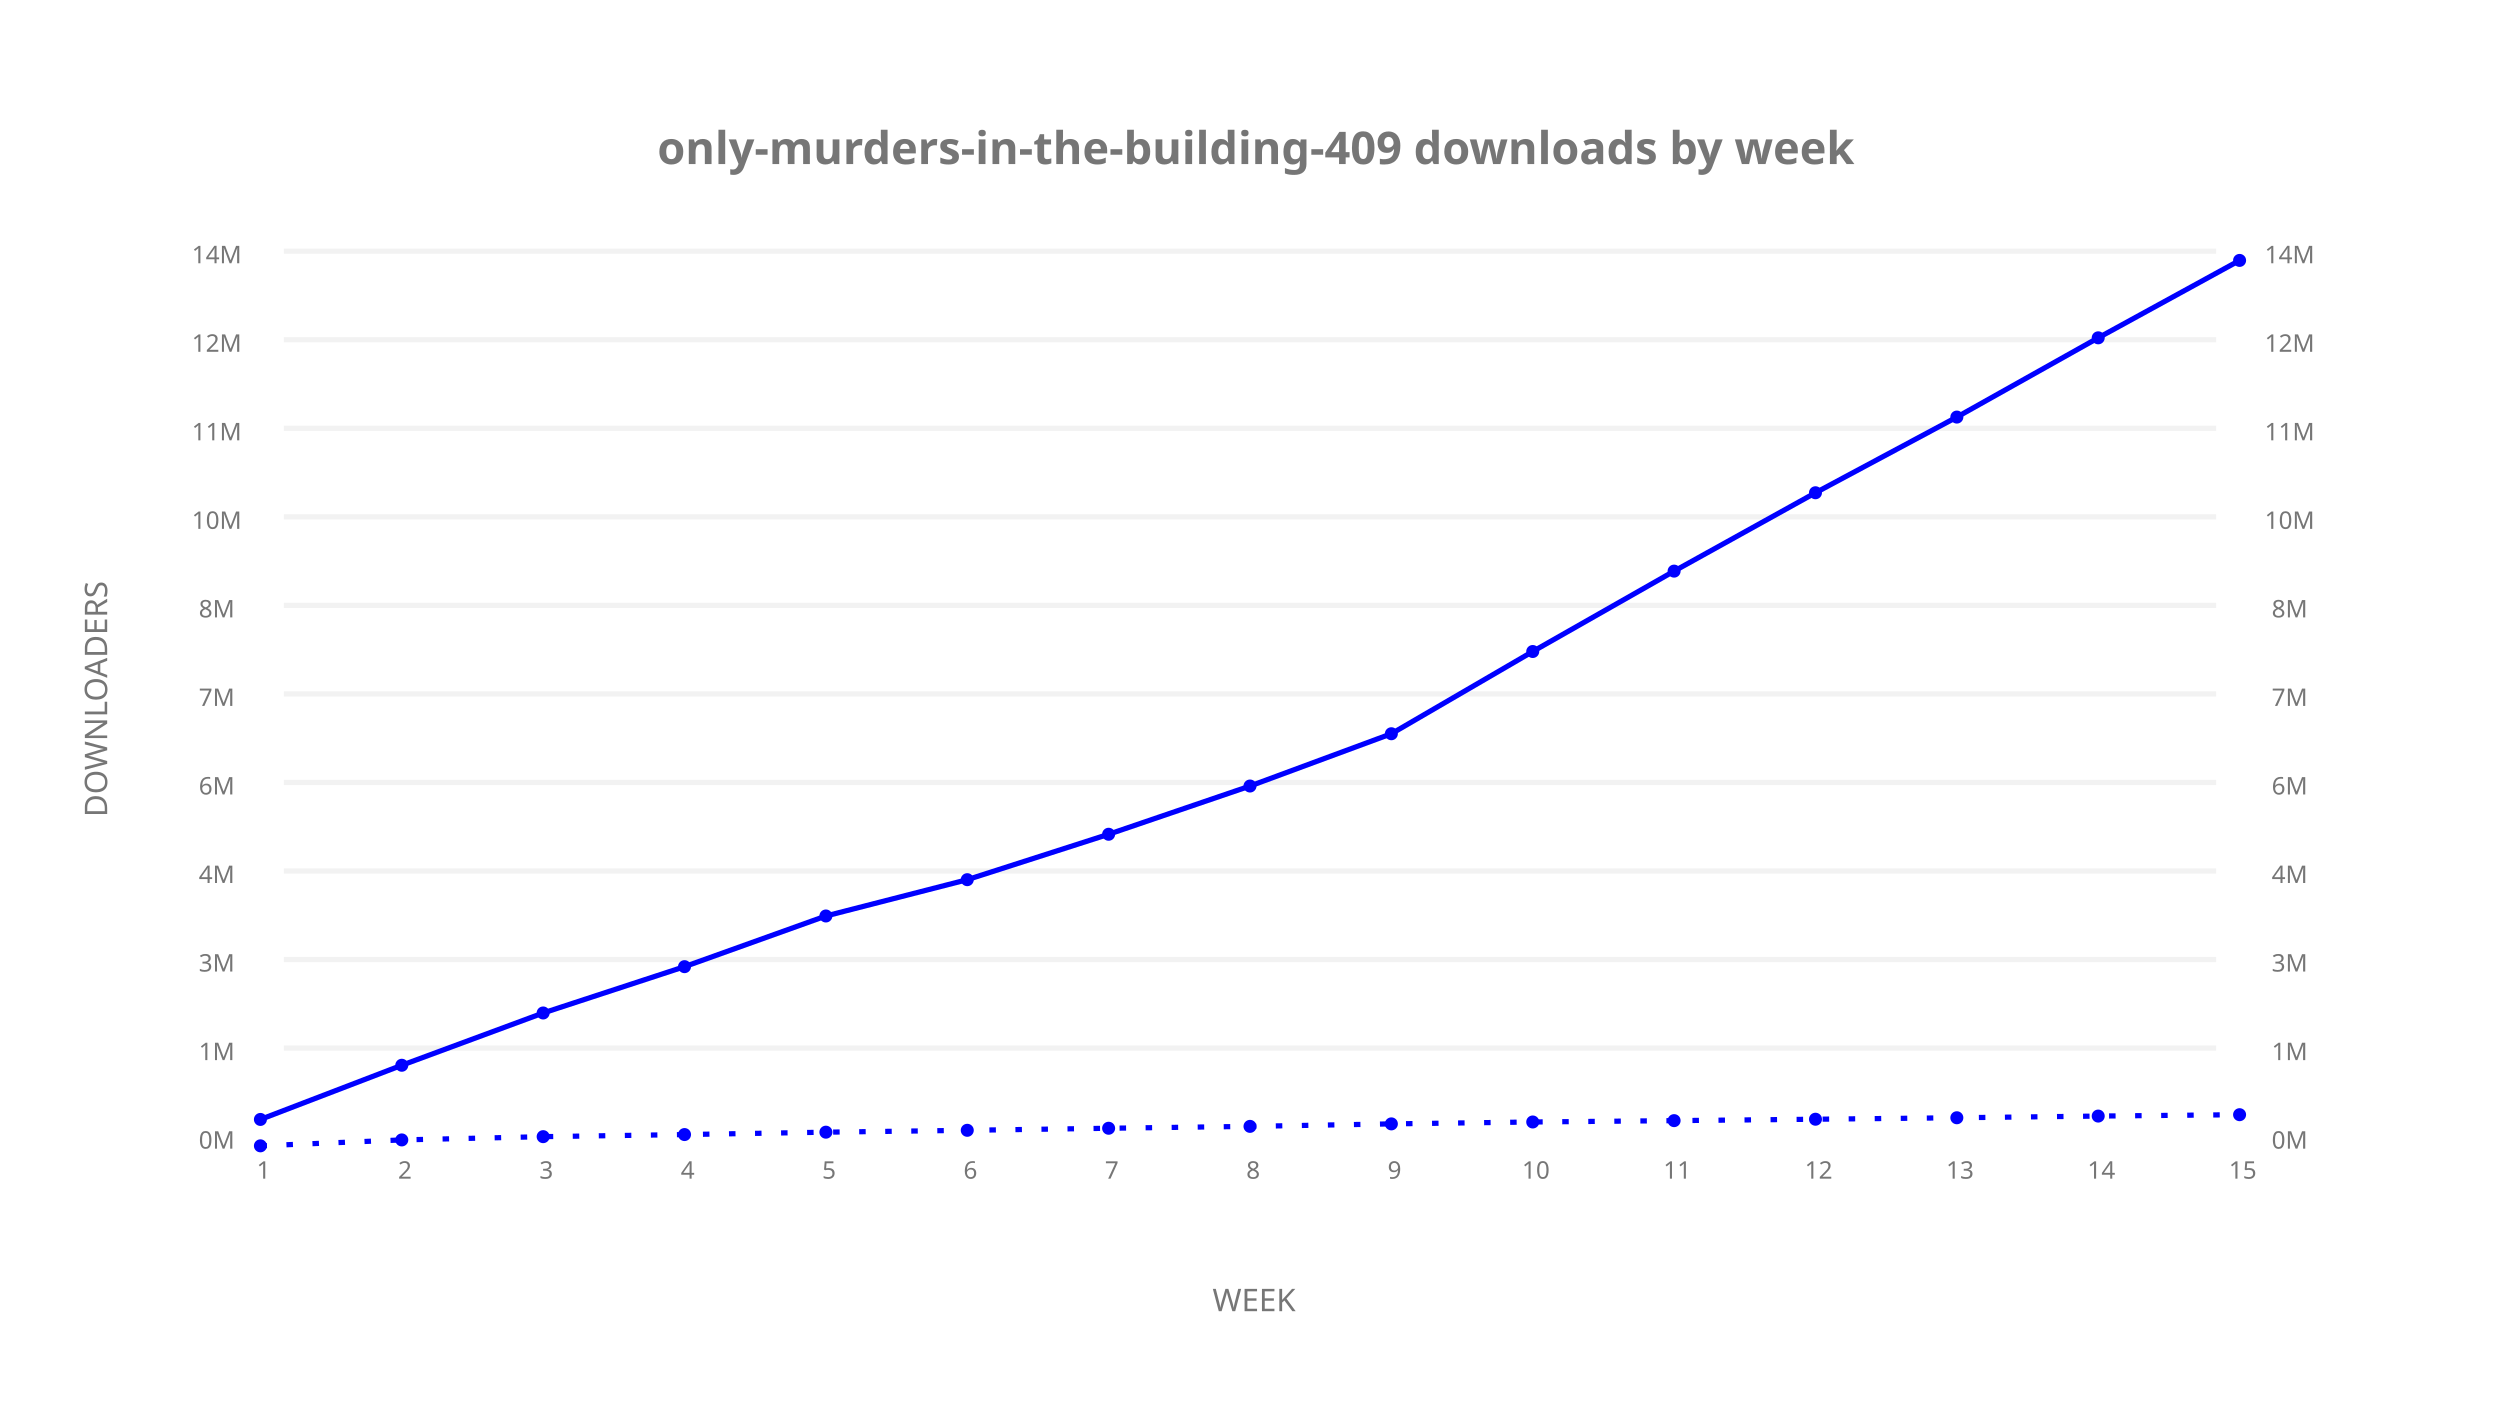
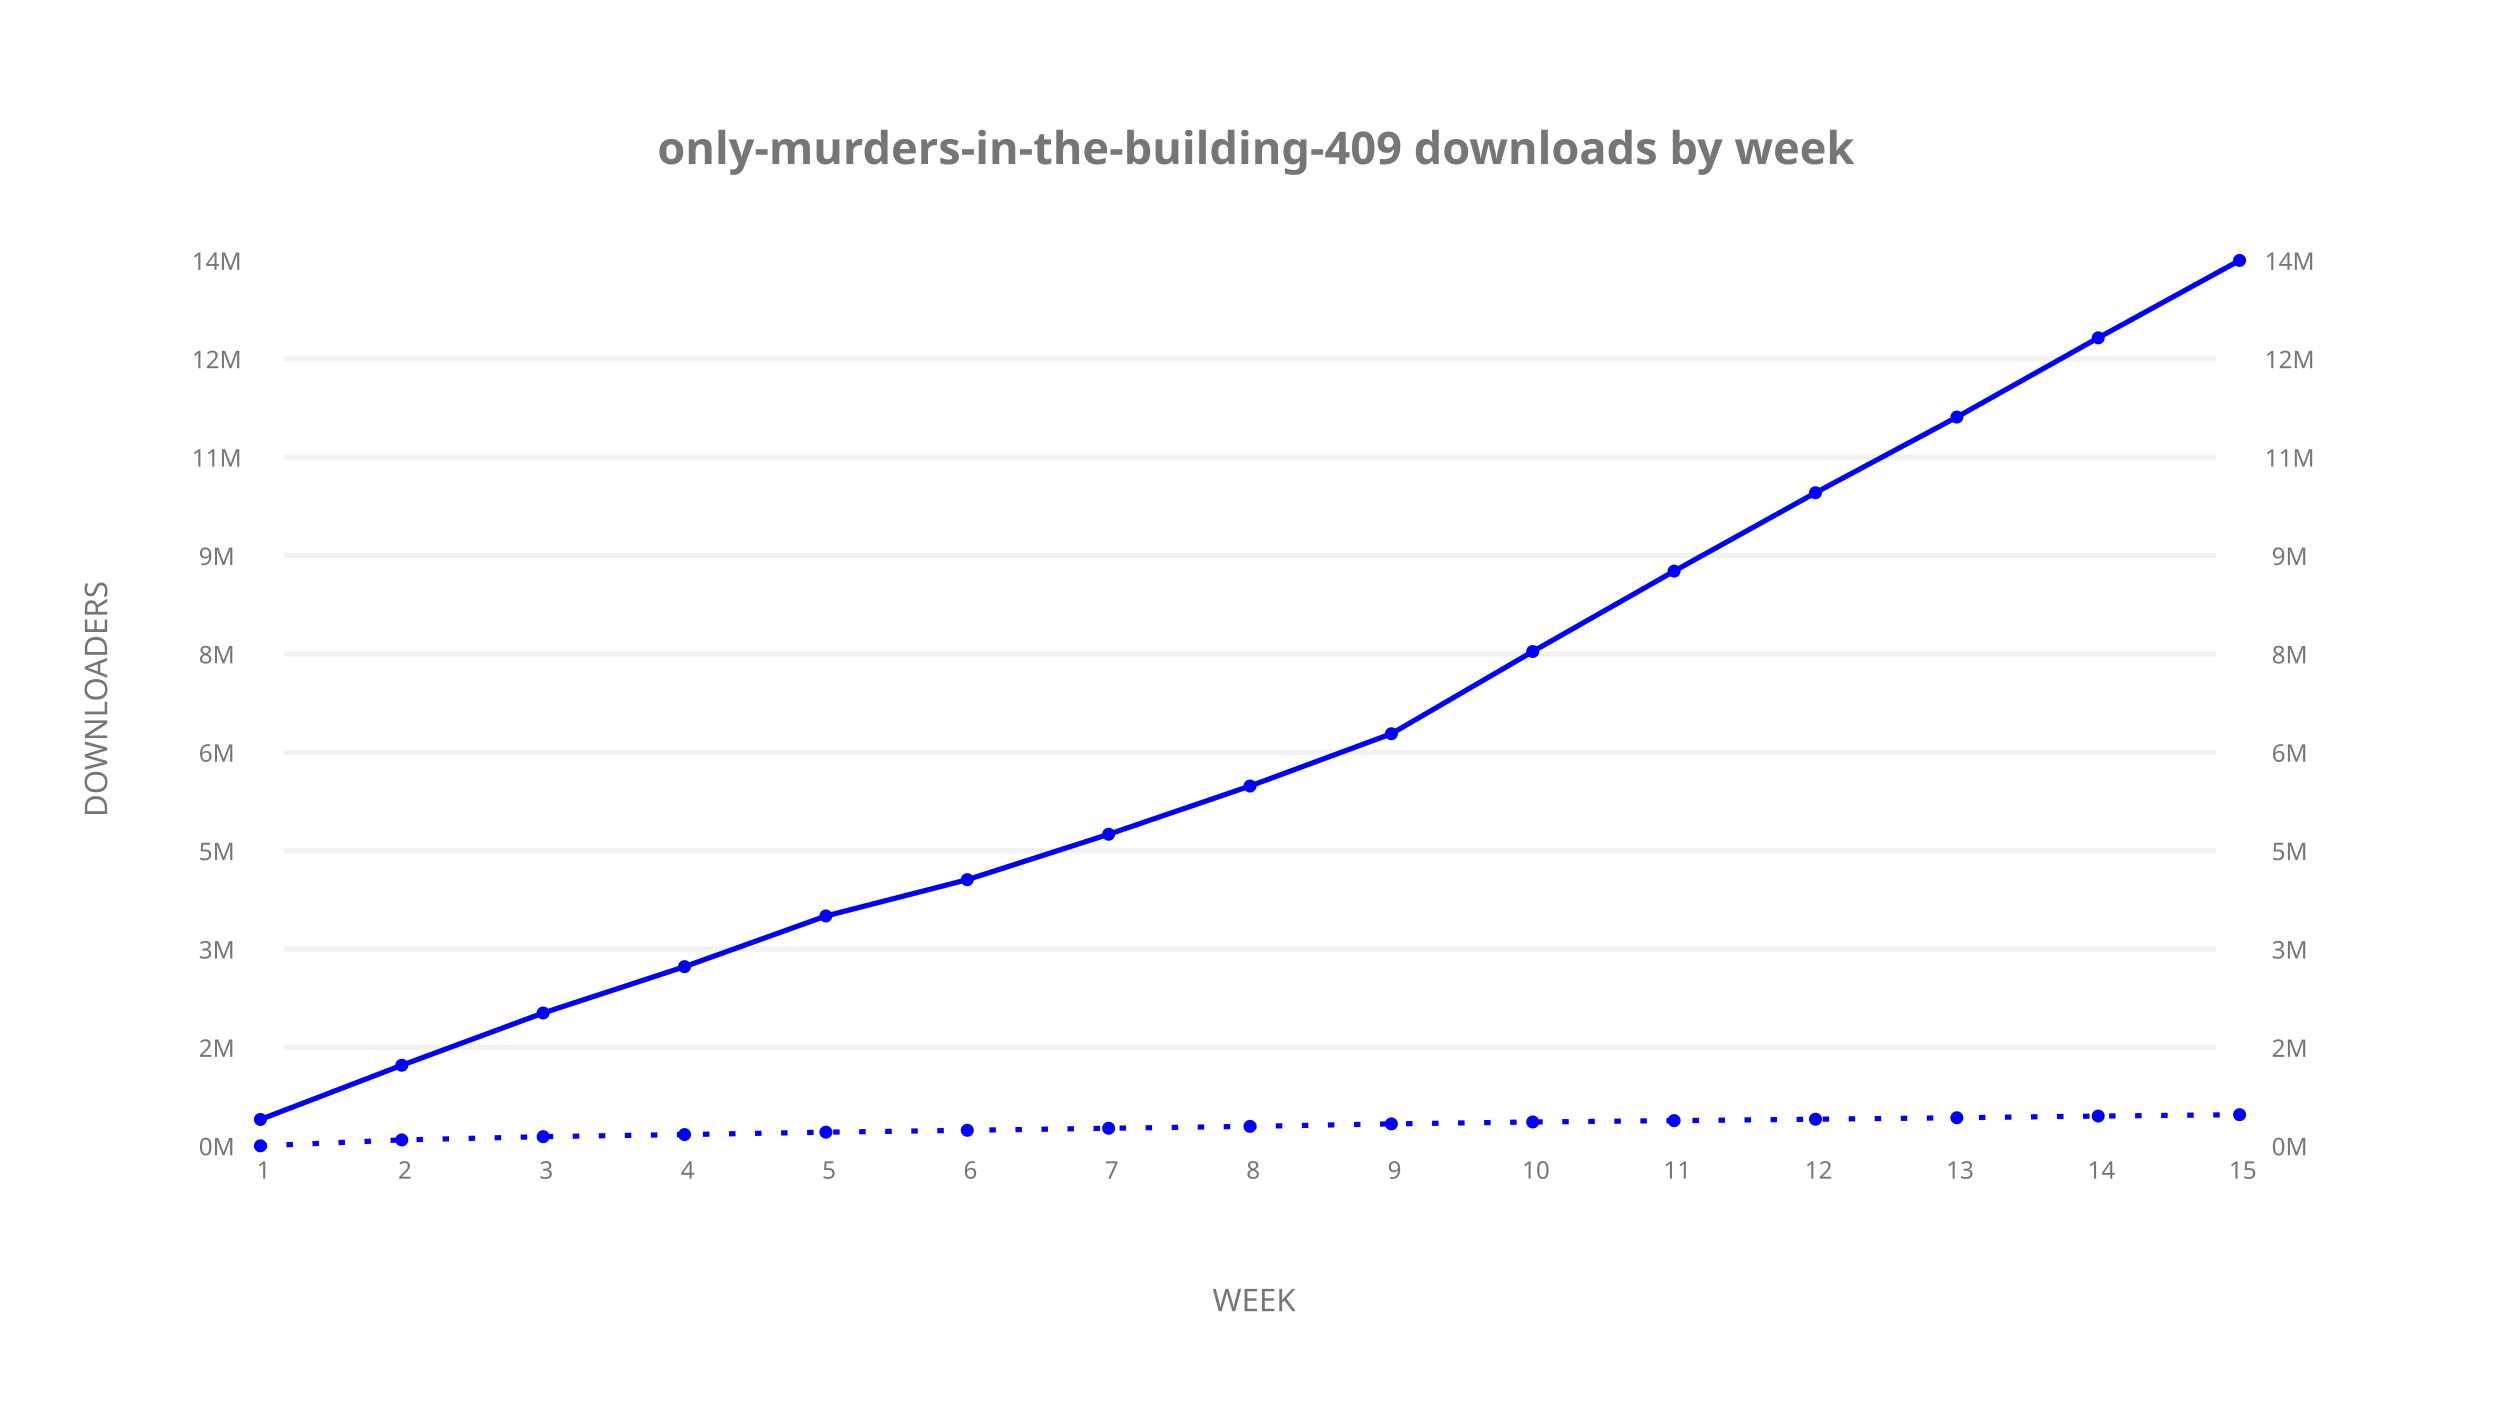
<svg xmlns="http://www.w3.org/2000/svg" xml:space="preserve" id="only-murders-in-the-building-409-downloads-by-week-only-murders-in-the-building-409-week" x="0px" y="0px" width="1920px" height="1080px" viewBox="0 0 1920 1080" enable-background="new 0 0 1920 1080" role="img">
  <g id="annotations">
    <text x="960" y="126" font-family="Atkinson Hyperlegible" font-size="26pt" text-anchor="middle" text-align="center" font-weight="600" font-style="normal" style="fill:rgb(118,118,118); fill-opacity:1; stroke:rgb(118,118,118); stroke-opacity:0; stroke-width:0.5"> only-murders-in-the-building-409 downloads by week</text>
    <g id="axes-lines">
      <text x="960" y="1007" font-family="Atkinson Hyperlegible" font-size="18pt" text-anchor="middle" text-align="center" font-weight="500" font-style="normal" style="fill:rgb(118,118,118); fill-opacity:1; stroke:rgb(118,118,118); stroke-opacity:0; stroke-width:0.5"> WEEK</text>
      <text x="73" y="540" font-family="Atkinson Hyperlegible" font-size="18pt" text-anchor="middle" text-align="center" dominant-baseline="central" font-weight="500" font-style="normal" style="fill:rgb(118,118,118); fill-opacity:1; stroke:rgb(118,118,118); stroke-opacity:0; stroke-width:0.5" transform="rotate(-90,73,540)"> DOWNLOADERS</text>
    </g>
    <g id="tic-y-label-lines">
-       <line x1="218" y1="804.918" x2="1702" y2="804.918" style="fill:rgb(0,0,255); fill-opacity:0; stroke:rgb(242,242,242); stroke-opacity:1; stroke-width:4" />
-       <line x1="218" y1="736.918" x2="1702" y2="736.918" style="fill:rgb(0,0,255); fill-opacity:0; stroke:rgb(242,242,242); stroke-opacity:1; stroke-width:4" />
-       <line x1="218" y1="668.918" x2="1702" y2="668.918" style="fill:rgb(0,0,255); fill-opacity:0; stroke:rgb(242,242,242); stroke-opacity:1; stroke-width:4" />
-       <line x1="218" y1="600.918" x2="1702" y2="600.918" style="fill:rgb(0,0,255); fill-opacity:0; stroke:rgb(242,242,242); stroke-opacity:1; stroke-width:4" />
-       <line x1="218" y1="532.918" x2="1702" y2="532.918" style="fill:rgb(0,0,255); fill-opacity:0; stroke:rgb(242,242,242); stroke-opacity:1; stroke-width:4" />
-       <line x1="218" y1="464.918" x2="1702" y2="464.918" style="fill:rgb(0,0,255); fill-opacity:0; stroke:rgb(242,242,242); stroke-opacity:1; stroke-width:4" />
-       <line x1="218" y1="396.918" x2="1702" y2="396.918" style="fill:rgb(0,0,255); fill-opacity:0; stroke:rgb(242,242,242); stroke-opacity:1; stroke-width:4" />
-       <line x1="218" y1="328.918" x2="1702" y2="328.918" style="fill:rgb(0,0,255); fill-opacity:0; stroke:rgb(242,242,242); stroke-opacity:1; stroke-width:4" />
-       <line x1="218" y1="260.918" x2="1702" y2="260.918" style="fill:rgb(0,0,255); fill-opacity:0; stroke:rgb(242,242,242); stroke-opacity:1; stroke-width:4" />
-       <line x1="218" y1="192.918" x2="1702" y2="192.918" style="fill:rgb(0,0,255); fill-opacity:0; stroke:rgb(242,242,242); stroke-opacity:1; stroke-width:4" />
+       <line x1="218" y1="804.444" x2="1702" y2="804.444" style="fill:rgb(0,0,255); fill-opacity:0; stroke:rgb(242,242,242); stroke-opacity:1; stroke-width:4" />
+       <line x1="218" y1="728.889" x2="1702" y2="728.889" style="fill:rgb(0,0,255); fill-opacity:0; stroke:rgb(242,242,242); stroke-opacity:1; stroke-width:4" />
+       <line x1="218" y1="653.333" x2="1702" y2="653.333" style="fill:rgb(0,0,255); fill-opacity:0; stroke:rgb(242,242,242); stroke-opacity:1; stroke-width:4" />
+       <line x1="218" y1="577.778" x2="1702" y2="577.778" style="fill:rgb(0,0,255); fill-opacity:0; stroke:rgb(242,242,242); stroke-opacity:1; stroke-width:4" />
+       <line x1="218" y1="502.222" x2="1702" y2="502.222" style="fill:rgb(0,0,255); fill-opacity:0; stroke:rgb(242,242,242); stroke-opacity:1; stroke-width:4" />
+       <line x1="218" y1="426.667" x2="1702" y2="426.667" style="fill:rgb(0,0,255); fill-opacity:0; stroke:rgb(242,242,242); stroke-opacity:1; stroke-width:4" />
+       <line x1="218" y1="351.111" x2="1702" y2="351.111" style="fill:rgb(0,0,255); fill-opacity:0; stroke:rgb(242,242,242); stroke-opacity:1; stroke-width:4" />
+       <line x1="218" y1="275.556" x2="1702" y2="275.556" style="fill:rgb(0,0,255); fill-opacity:0; stroke:rgb(242,242,242); stroke-opacity:1; stroke-width:4" />
    </g>
    <g id="tic-x-labels">
      <text x="200" y="898" font-family="Atkinson Hyperlegible" font-size="14pt" text-anchor="middle" text-align="center" dominant-baseline="central" font-weight="400" font-style="normal" style="fill:rgb(118,118,118); fill-opacity:1; stroke:rgb(118,118,118); stroke-opacity:0; stroke-width:0.5"> 1</text>
      <text x="308.571" y="898" font-family="Atkinson Hyperlegible" font-size="14pt" text-anchor="middle" text-align="center" dominant-baseline="central" font-weight="400" font-style="normal" style="fill:rgb(118,118,118); fill-opacity:1; stroke:rgb(118,118,118); stroke-opacity:0; stroke-width:0.5"> 2</text>
      <text x="417.143" y="898" font-family="Atkinson Hyperlegible" font-size="14pt" text-anchor="middle" text-align="center" dominant-baseline="central" font-weight="400" font-style="normal" style="fill:rgb(118,118,118); fill-opacity:1; stroke:rgb(118,118,118); stroke-opacity:0; stroke-width:0.5"> 3</text>
      <text x="525.714" y="898" font-family="Atkinson Hyperlegible" font-size="14pt" text-anchor="middle" text-align="center" dominant-baseline="central" font-weight="400" font-style="normal" style="fill:rgb(118,118,118); fill-opacity:1; stroke:rgb(118,118,118); stroke-opacity:0; stroke-width:0.5"> 4</text>
      <text x="634.286" y="898" font-family="Atkinson Hyperlegible" font-size="14pt" text-anchor="middle" text-align="center" dominant-baseline="central" font-weight="400" font-style="normal" style="fill:rgb(118,118,118); fill-opacity:1; stroke:rgb(118,118,118); stroke-opacity:0; stroke-width:0.5"> 5</text>
      <text x="742.857" y="898" font-family="Atkinson Hyperlegible" font-size="14pt" text-anchor="middle" text-align="center" dominant-baseline="central" font-weight="400" font-style="normal" style="fill:rgb(118,118,118); fill-opacity:1; stroke:rgb(118,118,118); stroke-opacity:0; stroke-width:0.5"> 6</text>
      <text x="851.429" y="898" font-family="Atkinson Hyperlegible" font-size="14pt" text-anchor="middle" text-align="center" dominant-baseline="central" font-weight="400" font-style="normal" style="fill:rgb(118,118,118); fill-opacity:1; stroke:rgb(118,118,118); stroke-opacity:0; stroke-width:0.5"> 7</text>
      <text x="960" y="898" font-family="Atkinson Hyperlegible" font-size="14pt" text-anchor="middle" text-align="center" dominant-baseline="central" font-weight="400" font-style="normal" style="fill:rgb(118,118,118); fill-opacity:1; stroke:rgb(118,118,118); stroke-opacity:0; stroke-width:0.5"> 8</text>
      <text x="1068.571" y="898" font-family="Atkinson Hyperlegible" font-size="14pt" text-anchor="middle" text-align="center" dominant-baseline="central" font-weight="400" font-style="normal" style="fill:rgb(118,118,118); fill-opacity:1; stroke:rgb(118,118,118); stroke-opacity:0; stroke-width:0.5"> 9</text>
      <text x="1177.143" y="898" font-family="Atkinson Hyperlegible" font-size="14pt" text-anchor="middle" text-align="center" dominant-baseline="central" font-weight="400" font-style="normal" style="fill:rgb(118,118,118); fill-opacity:1; stroke:rgb(118,118,118); stroke-opacity:0; stroke-width:0.5"> 10</text>
      <text x="1285.714" y="898" font-family="Atkinson Hyperlegible" font-size="14pt" text-anchor="middle" text-align="center" dominant-baseline="central" font-weight="400" font-style="normal" style="fill:rgb(118,118,118); fill-opacity:1; stroke:rgb(118,118,118); stroke-opacity:0; stroke-width:0.5"> 11</text>
      <text x="1394.286" y="898" font-family="Atkinson Hyperlegible" font-size="14pt" text-anchor="middle" text-align="center" dominant-baseline="central" font-weight="400" font-style="normal" style="fill:rgb(118,118,118); fill-opacity:1; stroke:rgb(118,118,118); stroke-opacity:0; stroke-width:0.5"> 12</text>
      <text x="1502.857" y="898" font-family="Atkinson Hyperlegible" font-size="14pt" text-anchor="middle" text-align="center" dominant-baseline="central" font-weight="400" font-style="normal" style="fill:rgb(118,118,118); fill-opacity:1; stroke:rgb(118,118,118); stroke-opacity:0; stroke-width:0.5"> 13</text>
      <text x="1611.429" y="898" font-family="Atkinson Hyperlegible" font-size="14pt" text-anchor="middle" text-align="center" dominant-baseline="central" font-weight="400" font-style="normal" style="fill:rgb(118,118,118); fill-opacity:1; stroke:rgb(118,118,118); stroke-opacity:0; stroke-width:0.5"> 14</text>
      <text x="1720" y="898" font-family="Atkinson Hyperlegible" font-size="14pt" text-anchor="middle" text-align="center" dominant-baseline="central" font-weight="400" font-style="normal" style="fill:rgb(118,118,118); fill-opacity:1; stroke:rgb(118,118,118); stroke-opacity:0; stroke-width:0.5"> 15</text>
    </g>
    <g id="tic-y-labels">
-       <text x="164" y="874.918" font-family="Atkinson Hyperlegible" font-size="14pt" text-anchor="middle" text-align="center" dominant-baseline="central" font-weight="400" font-style="normal" style="fill:rgb(118,118,118); fill-opacity:1; stroke:rgb(118,118,118); stroke-opacity:0; stroke-width:0.5"> 0M</text>
-       <text x="1756" y="874.918" font-family="Atkinson Hyperlegible" font-size="14pt" text-anchor="middle" text-align="center" dominant-baseline="central" font-weight="400" font-style="normal" style="fill:rgb(118,118,118); fill-opacity:1; stroke:rgb(118,118,118); stroke-opacity:0; stroke-width:0.5"> 0M</text>
-       <text x="164" y="806.918" font-family="Atkinson Hyperlegible" font-size="14pt" text-anchor="middle" text-align="center" dominant-baseline="central" font-weight="400" font-style="normal" style="fill:rgb(118,118,118); fill-opacity:1; stroke:rgb(118,118,118); stroke-opacity:0; stroke-width:0.5"> 1M</text>
-       <text x="1756" y="806.918" font-family="Atkinson Hyperlegible" font-size="14pt" text-anchor="middle" text-align="center" dominant-baseline="central" font-weight="400" font-style="normal" style="fill:rgb(118,118,118); fill-opacity:1; stroke:rgb(118,118,118); stroke-opacity:0; stroke-width:0.5"> 1M</text>
-       <text x="164" y="738.918" font-family="Atkinson Hyperlegible" font-size="14pt" text-anchor="middle" text-align="center" dominant-baseline="central" font-weight="400" font-style="normal" style="fill:rgb(118,118,118); fill-opacity:1; stroke:rgb(118,118,118); stroke-opacity:0; stroke-width:0.5"> 3M</text>
-       <text x="1756" y="738.918" font-family="Atkinson Hyperlegible" font-size="14pt" text-anchor="middle" text-align="center" dominant-baseline="central" font-weight="400" font-style="normal" style="fill:rgb(118,118,118); fill-opacity:1; stroke:rgb(118,118,118); stroke-opacity:0; stroke-width:0.5"> 3M</text>
-       <text x="164" y="670.918" font-family="Atkinson Hyperlegible" font-size="14pt" text-anchor="middle" text-align="center" dominant-baseline="central" font-weight="400" font-style="normal" style="fill:rgb(118,118,118); fill-opacity:1; stroke:rgb(118,118,118); stroke-opacity:0; stroke-width:0.5"> 4M</text>
-       <text x="1756" y="670.918" font-family="Atkinson Hyperlegible" font-size="14pt" text-anchor="middle" text-align="center" dominant-baseline="central" font-weight="400" font-style="normal" style="fill:rgb(118,118,118); fill-opacity:1; stroke:rgb(118,118,118); stroke-opacity:0; stroke-width:0.5"> 4M</text>
-       <text x="164" y="602.918" font-family="Atkinson Hyperlegible" font-size="14pt" text-anchor="middle" text-align="center" dominant-baseline="central" font-weight="400" font-style="normal" style="fill:rgb(118,118,118); fill-opacity:1; stroke:rgb(118,118,118); stroke-opacity:0; stroke-width:0.5"> 6M</text>
-       <text x="1756" y="602.918" font-family="Atkinson Hyperlegible" font-size="14pt" text-anchor="middle" text-align="center" dominant-baseline="central" font-weight="400" font-style="normal" style="fill:rgb(118,118,118); fill-opacity:1; stroke:rgb(118,118,118); stroke-opacity:0; stroke-width:0.5"> 6M</text>
-       <text x="164" y="534.918" font-family="Atkinson Hyperlegible" font-size="14pt" text-anchor="middle" text-align="center" dominant-baseline="central" font-weight="400" font-style="normal" style="fill:rgb(118,118,118); fill-opacity:1; stroke:rgb(118,118,118); stroke-opacity:0; stroke-width:0.5"> 7M</text>
-       <text x="1756" y="534.918" font-family="Atkinson Hyperlegible" font-size="14pt" text-anchor="middle" text-align="center" dominant-baseline="central" font-weight="400" font-style="normal" style="fill:rgb(118,118,118); fill-opacity:1; stroke:rgb(118,118,118); stroke-opacity:0; stroke-width:0.5"> 7M</text>
-       <text x="164" y="466.918" font-family="Atkinson Hyperlegible" font-size="14pt" text-anchor="middle" text-align="center" dominant-baseline="central" font-weight="400" font-style="normal" style="fill:rgb(118,118,118); fill-opacity:1; stroke:rgb(118,118,118); stroke-opacity:0; stroke-width:0.5"> 8M</text>
-       <text x="1756" y="466.918" font-family="Atkinson Hyperlegible" font-size="14pt" text-anchor="middle" text-align="center" dominant-baseline="central" font-weight="400" font-style="normal" style="fill:rgb(118,118,118); fill-opacity:1; stroke:rgb(118,118,118); stroke-opacity:0; stroke-width:0.5"> 8M</text>
-       <text x="164" y="398.918" font-family="Atkinson Hyperlegible" font-size="14pt" text-anchor="middle" text-align="center" dominant-baseline="central" font-weight="400" font-style="normal" style="fill:rgb(118,118,118); fill-opacity:1; stroke:rgb(118,118,118); stroke-opacity:0; stroke-width:0.5"> 10M</text>
-       <text x="1756" y="398.918" font-family="Atkinson Hyperlegible" font-size="14pt" text-anchor="middle" text-align="center" dominant-baseline="central" font-weight="400" font-style="normal" style="fill:rgb(118,118,118); fill-opacity:1; stroke:rgb(118,118,118); stroke-opacity:0; stroke-width:0.5"> 10M</text>
-       <text x="164" y="330.918" font-family="Atkinson Hyperlegible" font-size="14pt" text-anchor="middle" text-align="center" dominant-baseline="central" font-weight="400" font-style="normal" style="fill:rgb(118,118,118); fill-opacity:1; stroke:rgb(118,118,118); stroke-opacity:0; stroke-width:0.5"> 11M</text>
-       <text x="1756" y="330.918" font-family="Atkinson Hyperlegible" font-size="14pt" text-anchor="middle" text-align="center" dominant-baseline="central" font-weight="400" font-style="normal" style="fill:rgb(118,118,118); fill-opacity:1; stroke:rgb(118,118,118); stroke-opacity:0; stroke-width:0.5"> 11M</text>
-       <text x="164" y="262.918" font-family="Atkinson Hyperlegible" font-size="14pt" text-anchor="middle" text-align="center" dominant-baseline="central" font-weight="400" font-style="normal" style="fill:rgb(118,118,118); fill-opacity:1; stroke:rgb(118,118,118); stroke-opacity:0; stroke-width:0.5"> 12M</text>
-       <text x="1756" y="262.918" font-family="Atkinson Hyperlegible" font-size="14pt" text-anchor="middle" text-align="center" dominant-baseline="central" font-weight="400" font-style="normal" style="fill:rgb(118,118,118); fill-opacity:1; stroke:rgb(118,118,118); stroke-opacity:0; stroke-width:0.5"> 12M</text>
-       <text x="164" y="194.918" font-family="Atkinson Hyperlegible" font-size="14pt" text-anchor="middle" text-align="center" dominant-baseline="central" font-weight="400" font-style="normal" style="fill:rgb(118,118,118); fill-opacity:1; stroke:rgb(118,118,118); stroke-opacity:0; stroke-width:0.5"> 14M</text>
-       <text x="1756" y="194.918" font-family="Atkinson Hyperlegible" font-size="14pt" text-anchor="middle" text-align="center" dominant-baseline="central" font-weight="400" font-style="normal" style="fill:rgb(118,118,118); fill-opacity:1; stroke:rgb(118,118,118); stroke-opacity:0; stroke-width:0.5"> 14M</text>
+       <text x="164" y="880" font-family="Atkinson Hyperlegible" font-size="14pt" text-anchor="middle" text-align="center" dominant-baseline="central" font-weight="400" font-style="normal" style="fill:rgb(118,118,118); fill-opacity:1; stroke:rgb(118,118,118); stroke-opacity:0; stroke-width:0.5"> 0M</text>
+       <text x="1756" y="880" font-family="Atkinson Hyperlegible" font-size="14pt" text-anchor="middle" text-align="center" dominant-baseline="central" font-weight="400" font-style="normal" style="fill:rgb(118,118,118); fill-opacity:1; stroke:rgb(118,118,118); stroke-opacity:0; stroke-width:0.5"> 0M</text>
+       <text x="164" y="804.444" font-family="Atkinson Hyperlegible" font-size="14pt" text-anchor="middle" text-align="center" dominant-baseline="central" font-weight="400" font-style="normal" style="fill:rgb(118,118,118); fill-opacity:1; stroke:rgb(118,118,118); stroke-opacity:0; stroke-width:0.5"> 2M</text>
+       <text x="1756" y="804.444" font-family="Atkinson Hyperlegible" font-size="14pt" text-anchor="middle" text-align="center" dominant-baseline="central" font-weight="400" font-style="normal" style="fill:rgb(118,118,118); fill-opacity:1; stroke:rgb(118,118,118); stroke-opacity:0; stroke-width:0.5"> 2M</text>
+       <text x="164" y="728.889" font-family="Atkinson Hyperlegible" font-size="14pt" text-anchor="middle" text-align="center" dominant-baseline="central" font-weight="400" font-style="normal" style="fill:rgb(118,118,118); fill-opacity:1; stroke:rgb(118,118,118); stroke-opacity:0; stroke-width:0.5"> 3M</text>
+       <text x="1756" y="728.889" font-family="Atkinson Hyperlegible" font-size="14pt" text-anchor="middle" text-align="center" dominant-baseline="central" font-weight="400" font-style="normal" style="fill:rgb(118,118,118); fill-opacity:1; stroke:rgb(118,118,118); stroke-opacity:0; stroke-width:0.5"> 3M</text>
+       <text x="164" y="653.333" font-family="Atkinson Hyperlegible" font-size="14pt" text-anchor="middle" text-align="center" dominant-baseline="central" font-weight="400" font-style="normal" style="fill:rgb(118,118,118); fill-opacity:1; stroke:rgb(118,118,118); stroke-opacity:0; stroke-width:0.5"> 5M</text>
+       <text x="1756" y="653.333" font-family="Atkinson Hyperlegible" font-size="14pt" text-anchor="middle" text-align="center" dominant-baseline="central" font-weight="400" font-style="normal" style="fill:rgb(118,118,118); fill-opacity:1; stroke:rgb(118,118,118); stroke-opacity:0; stroke-width:0.5"> 5M</text>
+       <text x="164" y="577.778" font-family="Atkinson Hyperlegible" font-size="14pt" text-anchor="middle" text-align="center" dominant-baseline="central" font-weight="400" font-style="normal" style="fill:rgb(118,118,118); fill-opacity:1; stroke:rgb(118,118,118); stroke-opacity:0; stroke-width:0.5"> 6M</text>
+       <text x="1756" y="577.778" font-family="Atkinson Hyperlegible" font-size="14pt" text-anchor="middle" text-align="center" dominant-baseline="central" font-weight="400" font-style="normal" style="fill:rgb(118,118,118); fill-opacity:1; stroke:rgb(118,118,118); stroke-opacity:0; stroke-width:0.5"> 6M</text>
+       <text x="164" y="502.222" font-family="Atkinson Hyperlegible" font-size="14pt" text-anchor="middle" text-align="center" dominant-baseline="central" font-weight="400" font-style="normal" style="fill:rgb(118,118,118); fill-opacity:1; stroke:rgb(118,118,118); stroke-opacity:0; stroke-width:0.5"> 8M</text>
+       <text x="1756" y="502.222" font-family="Atkinson Hyperlegible" font-size="14pt" text-anchor="middle" text-align="center" dominant-baseline="central" font-weight="400" font-style="normal" style="fill:rgb(118,118,118); fill-opacity:1; stroke:rgb(118,118,118); stroke-opacity:0; stroke-width:0.5"> 8M</text>
+       <text x="164" y="426.667" font-family="Atkinson Hyperlegible" font-size="14pt" text-anchor="middle" text-align="center" dominant-baseline="central" font-weight="400" font-style="normal" style="fill:rgb(118,118,118); fill-opacity:1; stroke:rgb(118,118,118); stroke-opacity:0; stroke-width:0.5"> 9M</text>
+       <text x="1756" y="426.667" font-family="Atkinson Hyperlegible" font-size="14pt" text-anchor="middle" text-align="center" dominant-baseline="central" font-weight="400" font-style="normal" style="fill:rgb(118,118,118); fill-opacity:1; stroke:rgb(118,118,118); stroke-opacity:0; stroke-width:0.5"> 9M</text>
+       <text x="164" y="351.111" font-family="Atkinson Hyperlegible" font-size="14pt" text-anchor="middle" text-align="center" dominant-baseline="central" font-weight="400" font-style="normal" style="fill:rgb(118,118,118); fill-opacity:1; stroke:rgb(118,118,118); stroke-opacity:0; stroke-width:0.5"> 11M</text>
+       <text x="1756" y="351.111" font-family="Atkinson Hyperlegible" font-size="14pt" text-anchor="middle" text-align="center" dominant-baseline="central" font-weight="400" font-style="normal" style="fill:rgb(118,118,118); fill-opacity:1; stroke:rgb(118,118,118); stroke-opacity:0; stroke-width:0.5"> 11M</text>
+       <text x="164" y="275.556" font-family="Atkinson Hyperlegible" font-size="14pt" text-anchor="middle" text-align="center" dominant-baseline="central" font-weight="400" font-style="normal" style="fill:rgb(118,118,118); fill-opacity:1; stroke:rgb(118,118,118); stroke-opacity:0; stroke-width:0.5"> 12M</text>
+       <text x="1756" y="275.556" font-family="Atkinson Hyperlegible" font-size="14pt" text-anchor="middle" text-align="center" dominant-baseline="central" font-weight="400" font-style="normal" style="fill:rgb(118,118,118); fill-opacity:1; stroke:rgb(118,118,118); stroke-opacity:0; stroke-width:0.5"> 12M</text>
+       <text x="164" y="200" font-family="Atkinson Hyperlegible" font-size="14pt" text-anchor="middle" text-align="center" dominant-baseline="central" font-weight="400" font-style="normal" style="fill:rgb(118,118,118); fill-opacity:1; stroke:rgb(118,118,118); stroke-opacity:0; stroke-width:0.5"> 14M</text>
+       <text x="1756" y="200" font-family="Atkinson Hyperlegible" font-size="14pt" text-anchor="middle" text-align="center" dominant-baseline="central" font-weight="400" font-style="normal" style="fill:rgb(118,118,118); fill-opacity:1; stroke:rgb(118,118,118); stroke-opacity:0; stroke-width:0.5"> 14M</text>
    </g>
  </g>
  <g id="polyline-only-murders-in-the-building-409 downloads by week">
    <polyline points="200,859.729 308.571,818.119 417.143,777.968 525.714,742.398 634.286,703.477 742.857,675.59 851.429,640.714 960,603.667 1068.57,563.517 1177.14,500.359 1285.71,438.624 1394.29,378.433 1502.86,320.317 1611.43,259.45 1720,200 " style="fill:rgb(0,0,255); fill-opacity:0; stroke:rgb(0,0,255); stroke-opacity:1; stroke-width:4" />
  </g>
  <g id="markers-only-murders-in-the-building-409 downloads by week">
    <circle cx="200" cy="859.729" r="5" style="fill:rgb(0,0,255); fill-opacity:1; stroke:rgb(0,0,255); stroke-opacity:0; stroke-width:4">
</circle>
    <circle cx="308.571" cy="818.119" r="5" style="fill:rgb(0,0,255); fill-opacity:1; stroke:rgb(0,0,255); stroke-opacity:0; stroke-width:4">
</circle>
    <circle cx="417.143" cy="777.968" r="5" style="fill:rgb(0,0,255); fill-opacity:1; stroke:rgb(0,0,255); stroke-opacity:0; stroke-width:4">
</circle>
    <circle cx="525.714" cy="742.398" r="5" style="fill:rgb(0,0,255); fill-opacity:1; stroke:rgb(0,0,255); stroke-opacity:0; stroke-width:4">
</circle>
    <circle cx="634.286" cy="703.477" r="5" style="fill:rgb(0,0,255); fill-opacity:1; stroke:rgb(0,0,255); stroke-opacity:0; stroke-width:4">
</circle>
    <circle cx="742.857" cy="675.59" r="5" style="fill:rgb(0,0,255); fill-opacity:1; stroke:rgb(0,0,255); stroke-opacity:0; stroke-width:4">
</circle>
    <circle cx="851.429" cy="640.714" r="5" style="fill:rgb(0,0,255); fill-opacity:1; stroke:rgb(0,0,255); stroke-opacity:0; stroke-width:4">
</circle>
    <circle cx="960" cy="603.667" r="5" style="fill:rgb(0,0,255); fill-opacity:1; stroke:rgb(0,0,255); stroke-opacity:0; stroke-width:4">
</circle>
    <circle cx="1068.571" cy="563.517" r="5" style="fill:rgb(0,0,255); fill-opacity:1; stroke:rgb(0,0,255); stroke-opacity:0; stroke-width:4">
</circle>
    <circle cx="1177.143" cy="500.359" r="5" style="fill:rgb(0,0,255); fill-opacity:1; stroke:rgb(0,0,255); stroke-opacity:0; stroke-width:4">
</circle>
    <circle cx="1285.714" cy="438.624" r="5" style="fill:rgb(0,0,255); fill-opacity:1; stroke:rgb(0,0,255); stroke-opacity:0; stroke-width:4">
</circle>
    <circle cx="1394.286" cy="378.433" r="5" style="fill:rgb(0,0,255); fill-opacity:1; stroke:rgb(0,0,255); stroke-opacity:0; stroke-width:4">
</circle>
    <circle cx="1502.857" cy="320.317" r="5" style="fill:rgb(0,0,255); fill-opacity:1; stroke:rgb(0,0,255); stroke-opacity:0; stroke-width:4">
</circle>
    <circle cx="1611.429" cy="259.45" r="5" style="fill:rgb(0,0,255); fill-opacity:1; stroke:rgb(0,0,255); stroke-opacity:0; stroke-width:4">
</circle>
    <circle cx="1720" cy="200" r="5" style="fill:rgb(0,0,255); fill-opacity:1; stroke:rgb(0,0,255); stroke-opacity:0; stroke-width:4">
</circle>
  </g>
  <g id="polyline-only-murders-in-the-building-409 downloads by week uploaders">
    <polyline points="200,880 308.571,875.459 417.143,872.954 525.714,871.34 634.286,869.516 742.857,868.077 851.429,866.505 960,865.053 1068.57,863.144 1177.14,861.683 1285.71,860.65 1394.29,859.568 1502.86,858.437 1611.43,857.147 1720,856.081 " stroke-dasharray="5 15" style="fill:rgb(0,0,255); fill-opacity:0; stroke:rgb(0,0,255); stroke-opacity:1; stroke-width:4" />
  </g>
  <g id="markers-only-murders-in-the-building-409 downloads by week uploaders">
    <circle cx="200" cy="880" r="5" style="fill:rgb(0,0,255); fill-opacity:1; stroke:rgb(0,0,255); stroke-opacity:0; stroke-width:4">
</circle>
    <circle cx="308.571" cy="875.459" r="5" style="fill:rgb(0,0,255); fill-opacity:1; stroke:rgb(0,0,255); stroke-opacity:0; stroke-width:4">
</circle>
    <circle cx="417.143" cy="872.954" r="5" style="fill:rgb(0,0,255); fill-opacity:1; stroke:rgb(0,0,255); stroke-opacity:0; stroke-width:4">
</circle>
    <circle cx="525.714" cy="871.34" r="5" style="fill:rgb(0,0,255); fill-opacity:1; stroke:rgb(0,0,255); stroke-opacity:0; stroke-width:4">
</circle>
    <circle cx="634.286" cy="869.516" r="5" style="fill:rgb(0,0,255); fill-opacity:1; stroke:rgb(0,0,255); stroke-opacity:0; stroke-width:4">
</circle>
    <circle cx="742.857" cy="868.077" r="5" style="fill:rgb(0,0,255); fill-opacity:1; stroke:rgb(0,0,255); stroke-opacity:0; stroke-width:4">
</circle>
    <circle cx="851.429" cy="866.505" r="5" style="fill:rgb(0,0,255); fill-opacity:1; stroke:rgb(0,0,255); stroke-opacity:0; stroke-width:4">
</circle>
    <circle cx="960" cy="865.053" r="5" style="fill:rgb(0,0,255); fill-opacity:1; stroke:rgb(0,0,255); stroke-opacity:0; stroke-width:4">
</circle>
    <circle cx="1068.571" cy="863.144" r="5" style="fill:rgb(0,0,255); fill-opacity:1; stroke:rgb(0,0,255); stroke-opacity:0; stroke-width:4">
</circle>
    <circle cx="1177.143" cy="861.683" r="5" style="fill:rgb(0,0,255); fill-opacity:1; stroke:rgb(0,0,255); stroke-opacity:0; stroke-width:4">
</circle>
    <circle cx="1285.714" cy="860.65" r="5" style="fill:rgb(0,0,255); fill-opacity:1; stroke:rgb(0,0,255); stroke-opacity:0; stroke-width:4">
</circle>
    <circle cx="1394.286" cy="859.568" r="5" style="fill:rgb(0,0,255); fill-opacity:1; stroke:rgb(0,0,255); stroke-opacity:0; stroke-width:4">
</circle>
    <circle cx="1502.857" cy="858.437" r="5" style="fill:rgb(0,0,255); fill-opacity:1; stroke:rgb(0,0,255); stroke-opacity:0; stroke-width:4">
</circle>
    <circle cx="1611.429" cy="857.147" r="5" style="fill:rgb(0,0,255); fill-opacity:1; stroke:rgb(0,0,255); stroke-opacity:0; stroke-width:4">
</circle>
    <circle cx="1720" cy="856.081" r="5" style="fill:rgb(0,0,255); fill-opacity:1; stroke:rgb(0,0,255); stroke-opacity:0; stroke-width:4">
</circle>
  </g>
</svg>
